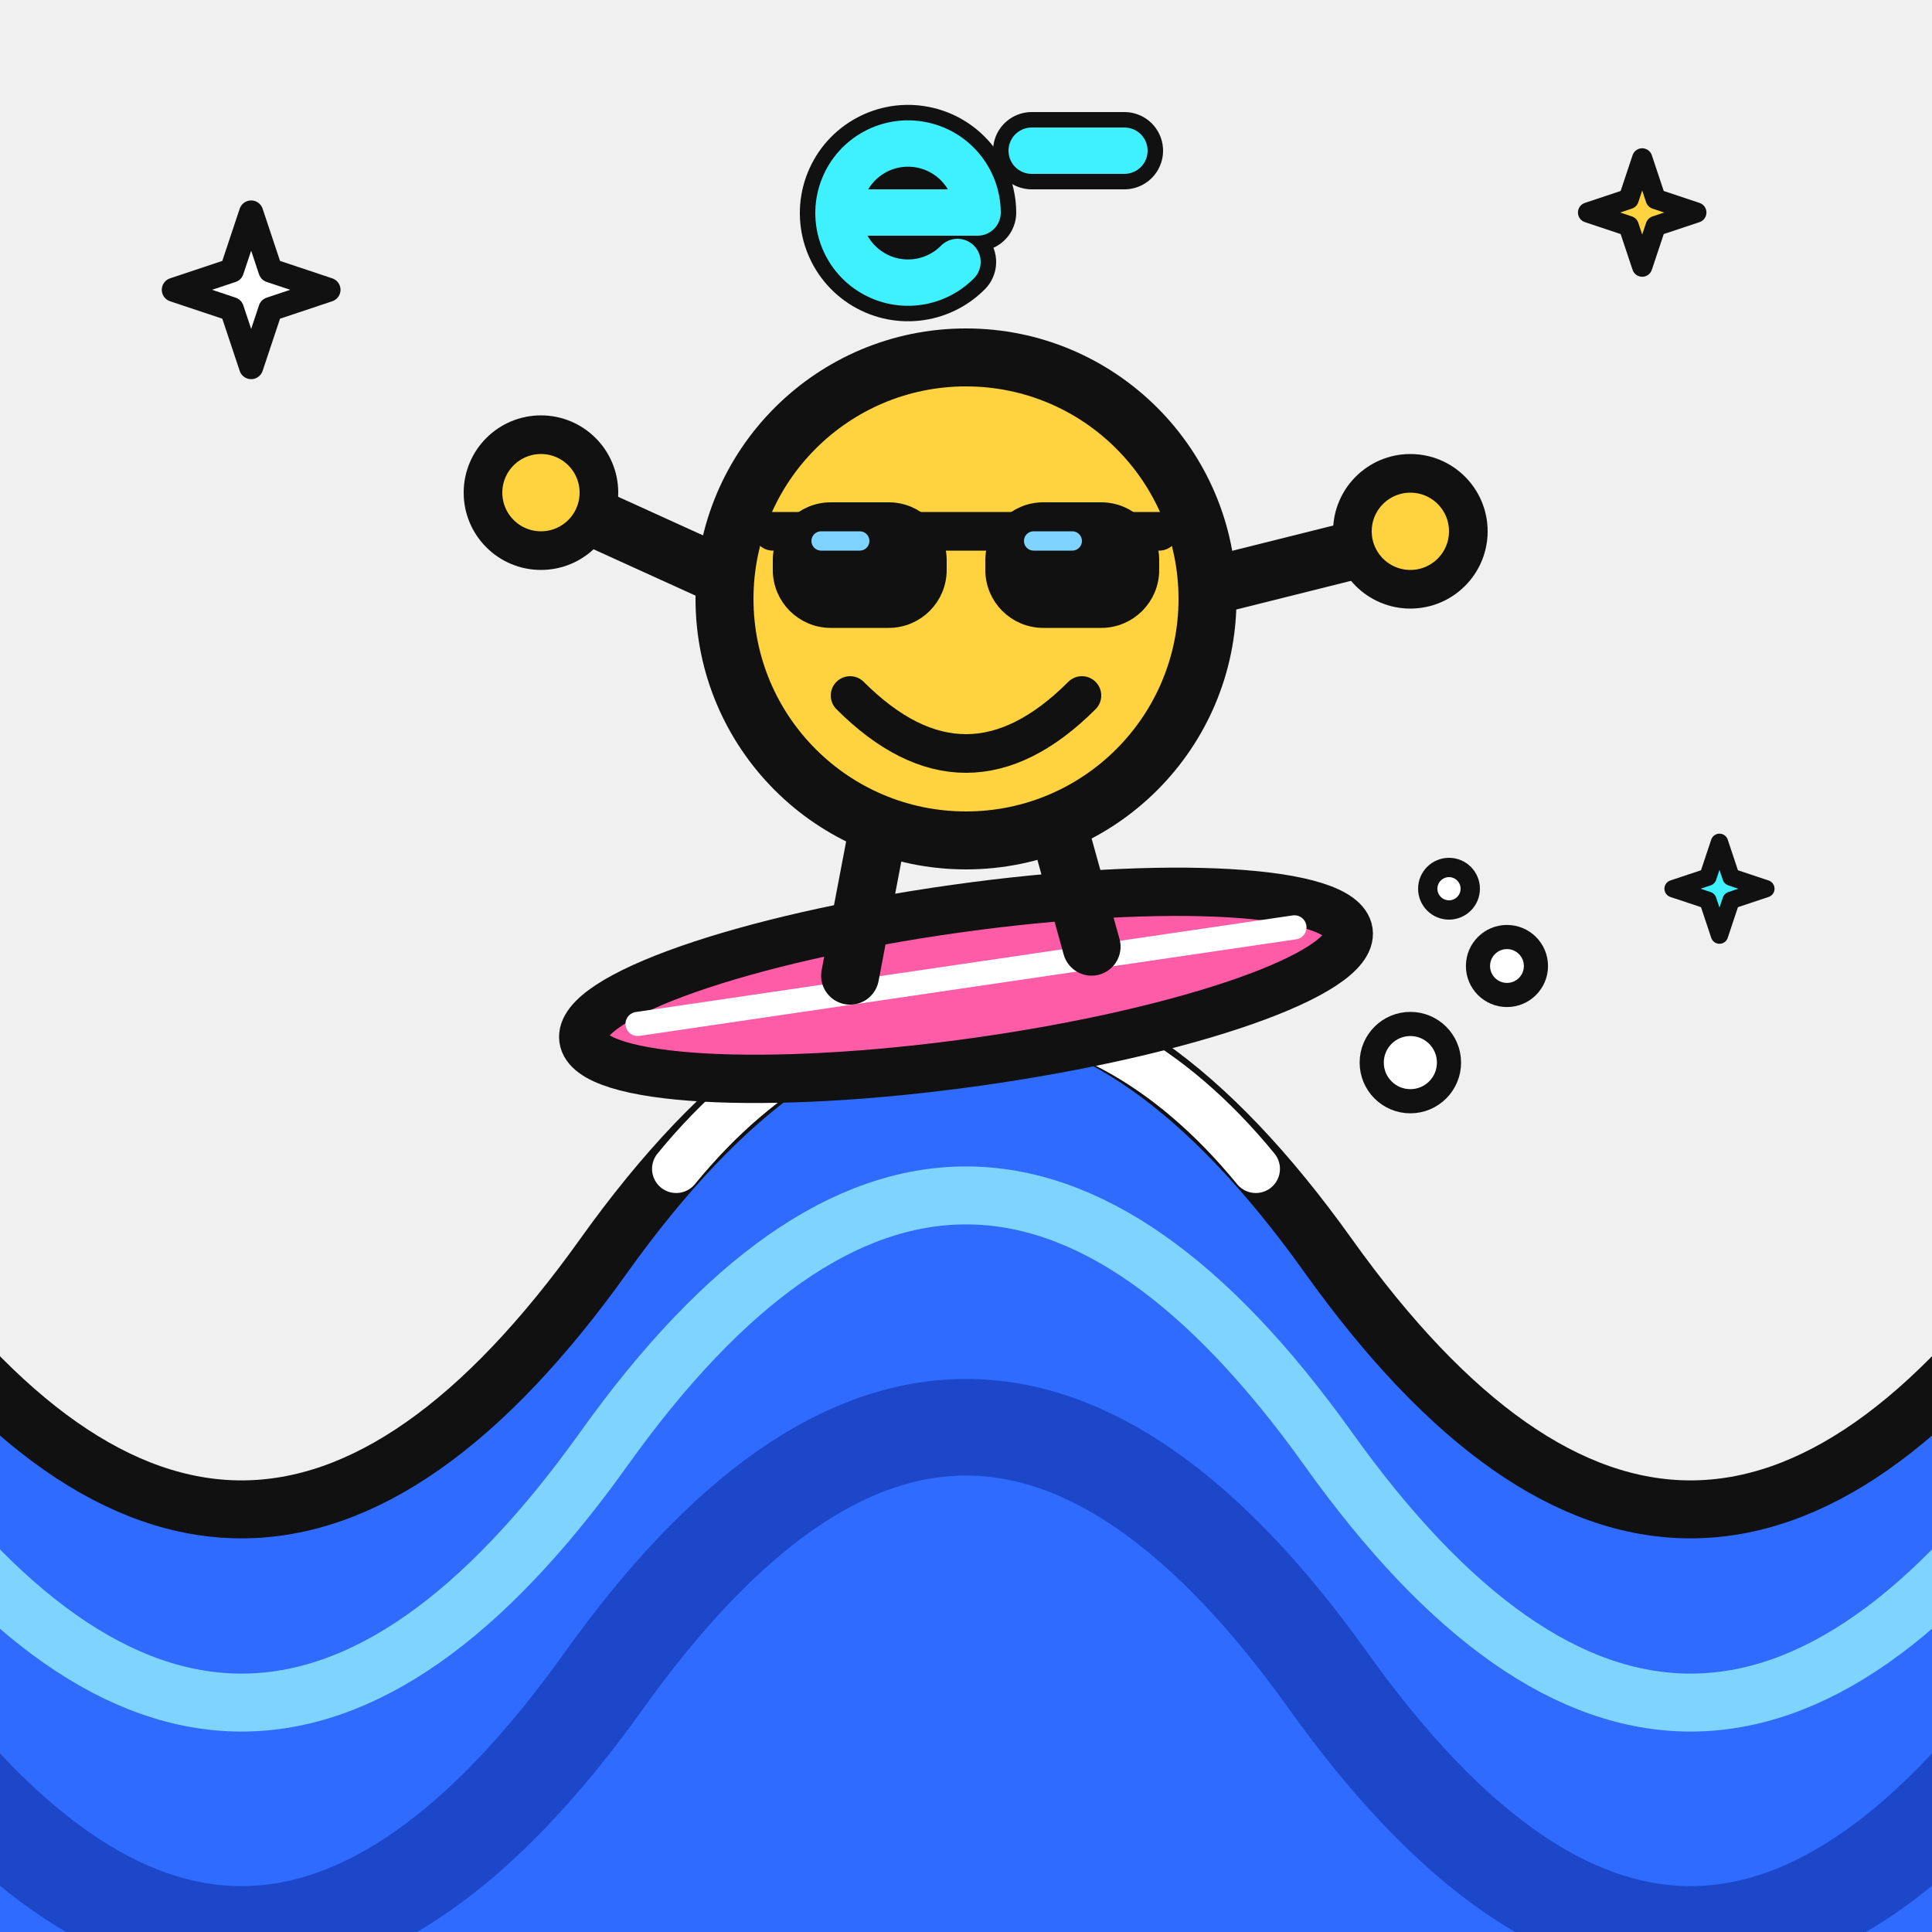
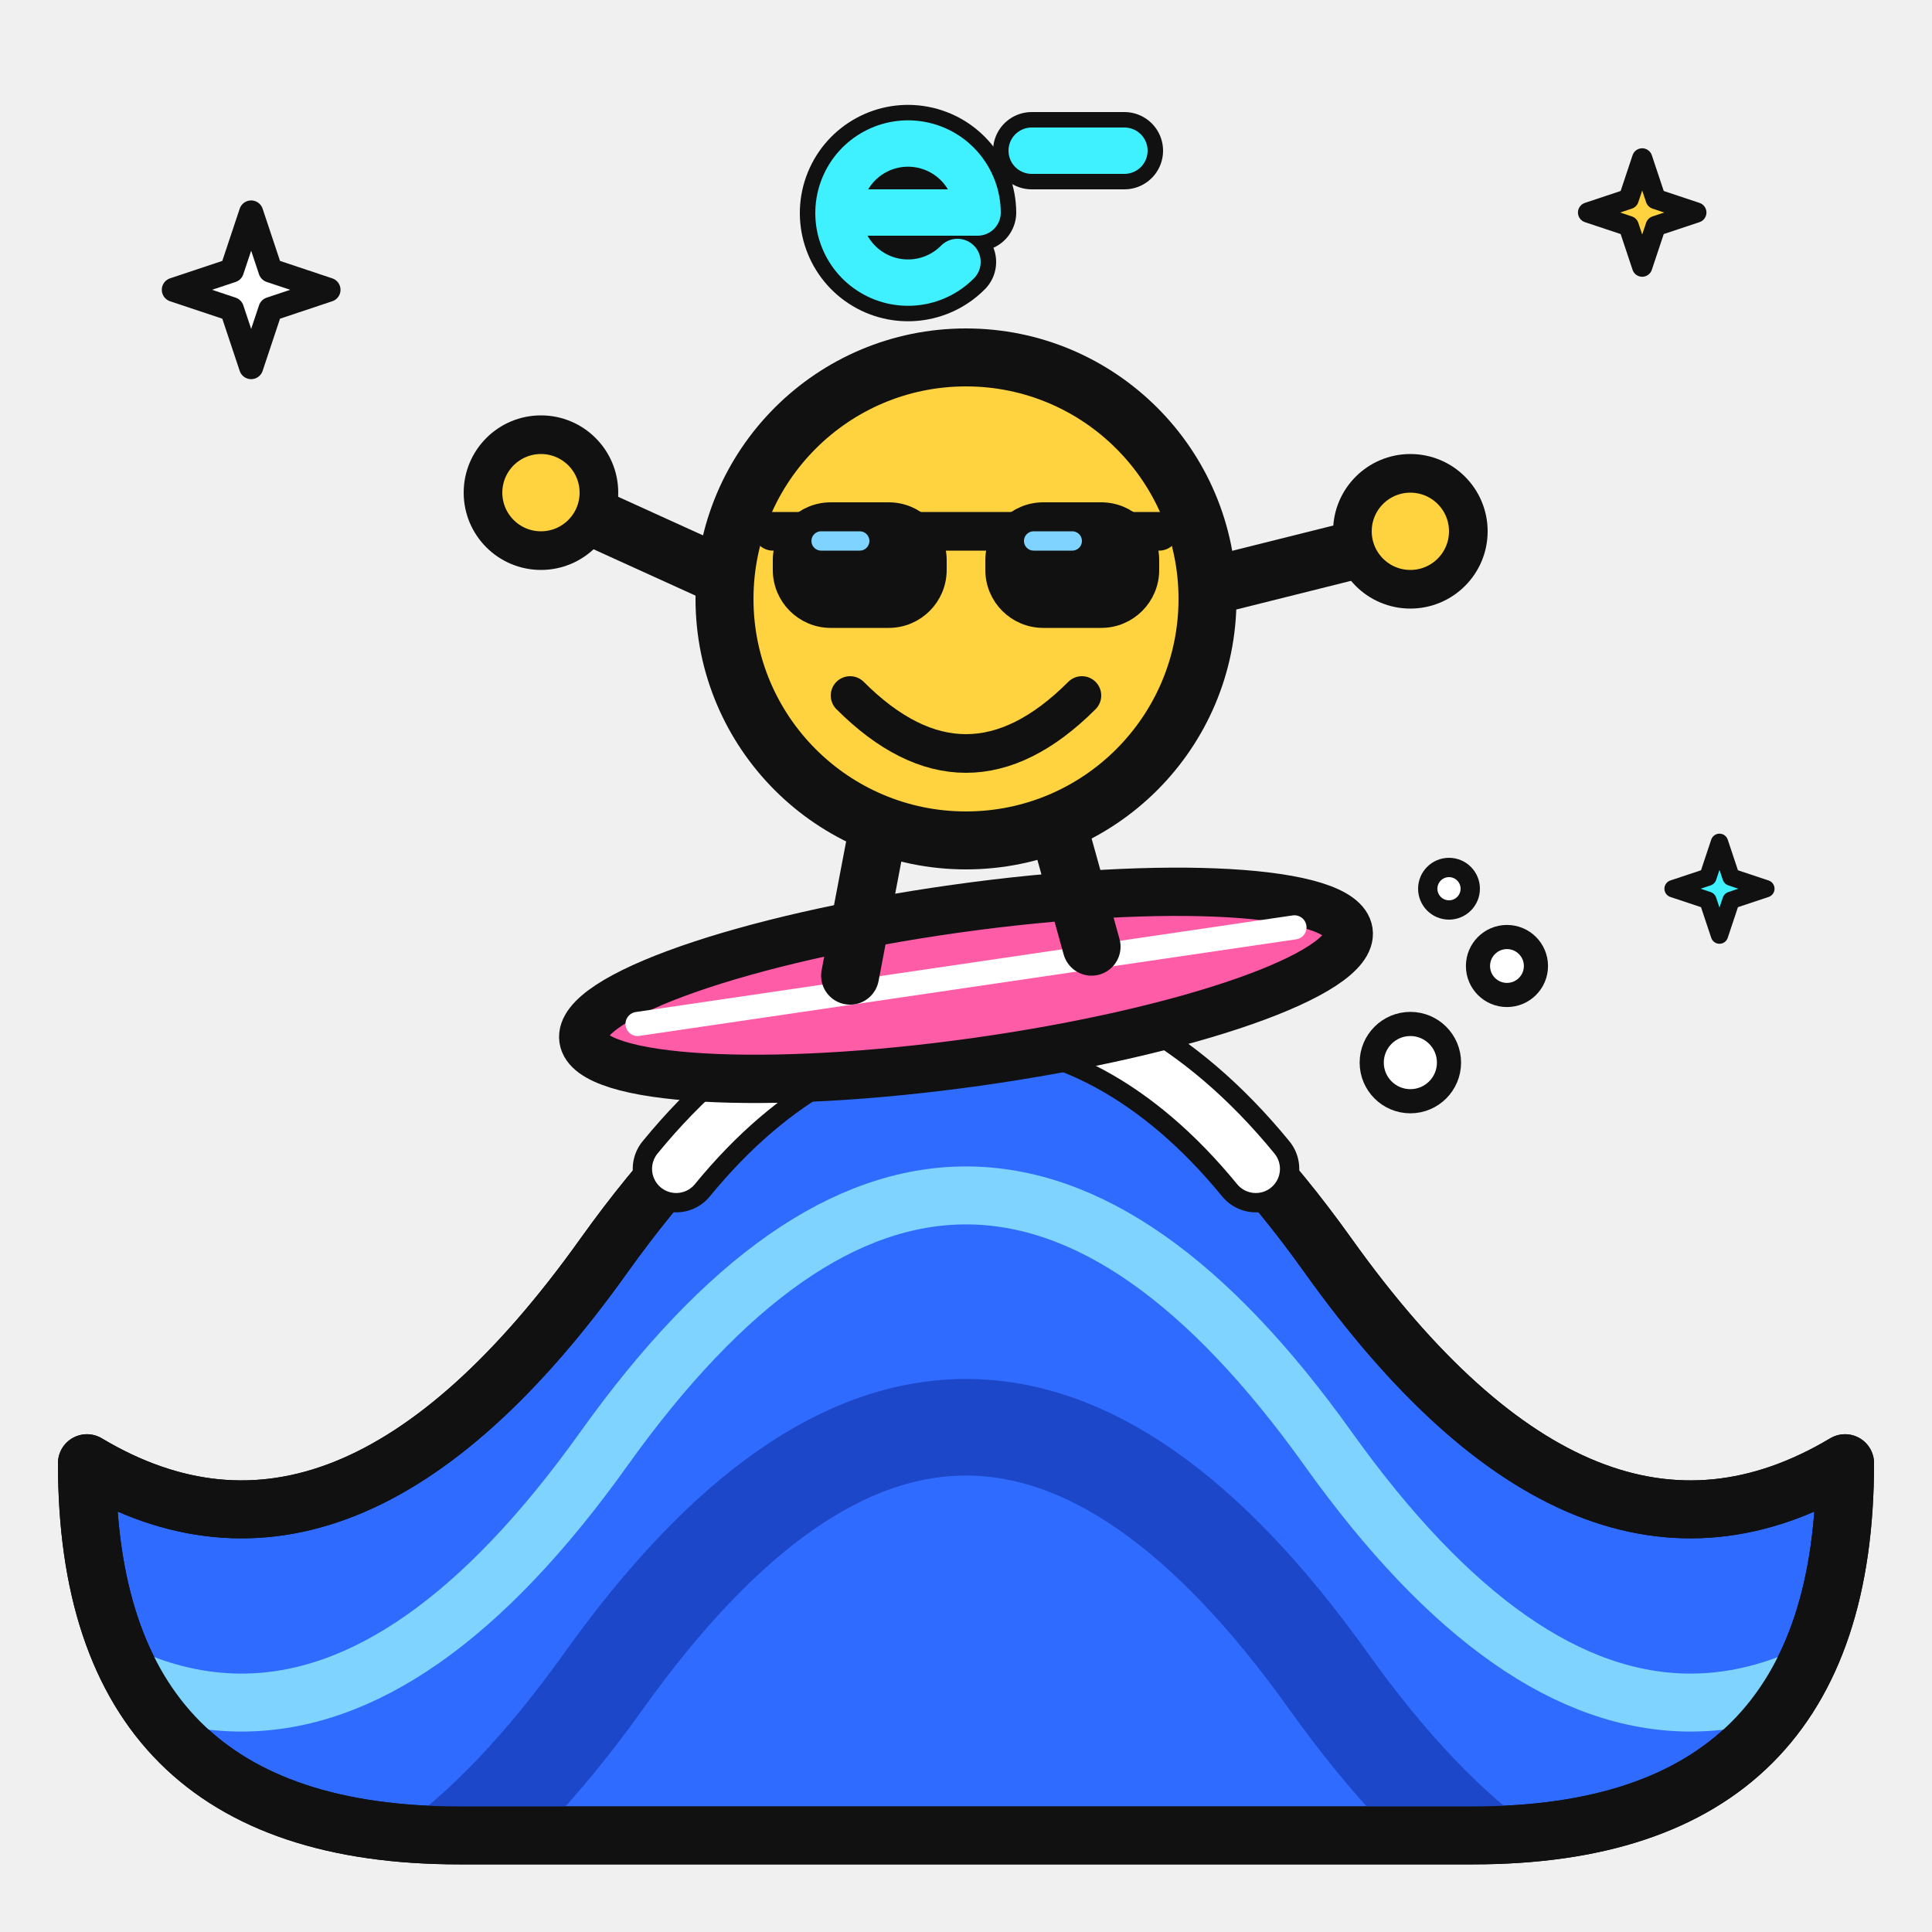
<svg xmlns="http://www.w3.org/2000/svg" width="200" height="200" viewBox="0 0 200 200">
  <defs>
    <symbol id="g-e" overflow="visible">
      <path d="M1,5 H9.5 A4.5,4.5 0 1,0 8.2,8.2" fill="none" />
    </symbol>
    <path id="spark" d="M0,-8 L2,-2 L8,0 L2,2 L0,8 L-2,2 L-8,0 L-2,-2 Z" />
    <clipPath id="sea">
-       <path d="M-12.5,130 C12.5,165 37.5,165 62.5,130 C87.5,95 112.5,95 137.5,130 C162.5,165 187.5,165 212.5,130 L212.5,205 L-12.5,205 Z" />
+       <path d="M9,151.47 C26.83,162.12 44.67,154.97 62.5,130 C87.5,95 112.5,95 137.5,130 C155.33,154.97 173.17,162.12 191,151.47 Q191,190 152.47,190 L47.53,190 Q9,190 9,151.47 Z" />
    </clipPath>
  </defs>
  <g stroke="#111" stroke-linejoin="round" stroke-linecap="round">
    <use href="#spark" transform="translate(26,30)" fill="#fff" stroke-width="2.5" />
    <use href="#spark" transform="translate(170,22) scale(0.7)" fill="#ffd23f" stroke-width="3" />
    <use href="#spark" transform="translate(178,92) scale(0.6)" fill="#3ff0ff" stroke-width="3" />
-     <path d="M-12.5,130 C12.5,165 37.5,165 62.5,130 C87.5,95 112.5,95 137.5,130 C162.5,165 187.5,165 212.5,130 L212.5,205 L-12.5,205 Z" fill="#2f6bff" stroke-width="6" />
+     <path d="M9,151.47 C26.83,162.12 44.67,154.97 62.5,130 C87.5,95 112.5,95 137.5,130 C155.33,154.97 173.17,162.12 191,151.47 Q191,190 152.47,190 L47.53,190 Q9,190 9,151.47 Z" fill="#2f6bff" stroke-width="6" />
    <g clip-path="url(#sea)" fill="none">
      <path d="M-12.5,150 C12.5,185 37.5,185 62.5,150 C87.5,115 112.5,115 137.5,150 C162.5,185 187.5,185 212.5,150" stroke="#7fd4ff" stroke-width="6" />
      <path d="M-12.5,174 C12.5,209 37.5,209 62.5,174 C87.5,139 112.5,139 137.5,174 C162.5,209 187.5,209 212.5,174" stroke="#1d47c9" stroke-width="10" />
    </g>
+     <path d="M9,151.47 C26.83,162.12 44.67,154.97 62.5,130 C87.5,95 112.5,95 137.5,130 C155.33,154.97 173.17,162.12 191,151.47 Q191,190 152.47,190 L47.53,190 Q9,190 9,151.47 Z" fill="none" stroke-width="6" />
+     <path d="M70,121 C88,99 112,99 130,121" fill="none" stroke-width="9" />
    <path d="M70,121 C88,99 112,99 130,121" fill="none" stroke="#fff" stroke-width="5" />
    <circle cx="146" cy="110" r="4" fill="#fff" stroke-width="2.5" />
    <circle cx="156" cy="100" r="3" fill="#fff" stroke-width="2.5" />
    <circle cx="150" cy="92" r="2.2" fill="#fff" stroke-width="2" />
    <ellipse cx="100" cy="102" rx="40" ry="8" transform="rotate(-8,100,102)" fill="#ff5ca8" stroke-width="5" />
    <path d="M66,106 L134,96" stroke="#fff" stroke-width="2.5" />
    <path d="M92,80 L88,101 M108,80 L113,98" stroke-width="6" />
    <path d="M80,62 L58,52 M120,62 L144,56" stroke-width="6" />
    <circle cx="56" cy="51" r="6" fill="#ffd23f" stroke-width="4" />
    <circle cx="146" cy="55" r="6" fill="#ffd23f" stroke-width="4" />
    <circle cx="100" cy="62" r="25" fill="#ffd23f" stroke-width="6" />
    <path d="M80,55 H120" stroke-width="4" />
    <rect x="81" y="53" width="16" height="11" rx="5" fill="#111" stroke-width="2" />
    <rect x="103" y="53" width="16" height="11" rx="5" fill="#111" stroke-width="2" />
    <path d="M85,56 L89,56 M107,56 L111,56" stroke="#7fd4ff" stroke-width="2" />
    <path d="M88,72 Q100,84 112,72" fill="none" stroke-width="4" />
    <g transform="translate(86,14) scale(1.6)" fill="none">
      <use href="#g-e" stroke="#111" stroke-width="5" />
      <use href="#g-e" stroke="#3ff0ff" stroke-width="3" />
      <path d="M13,1 H19" stroke="#111" stroke-width="5" />
      <path d="M13,1 H19" stroke="#3ff0ff" stroke-width="3" />
    </g>
  </g>
</svg>
